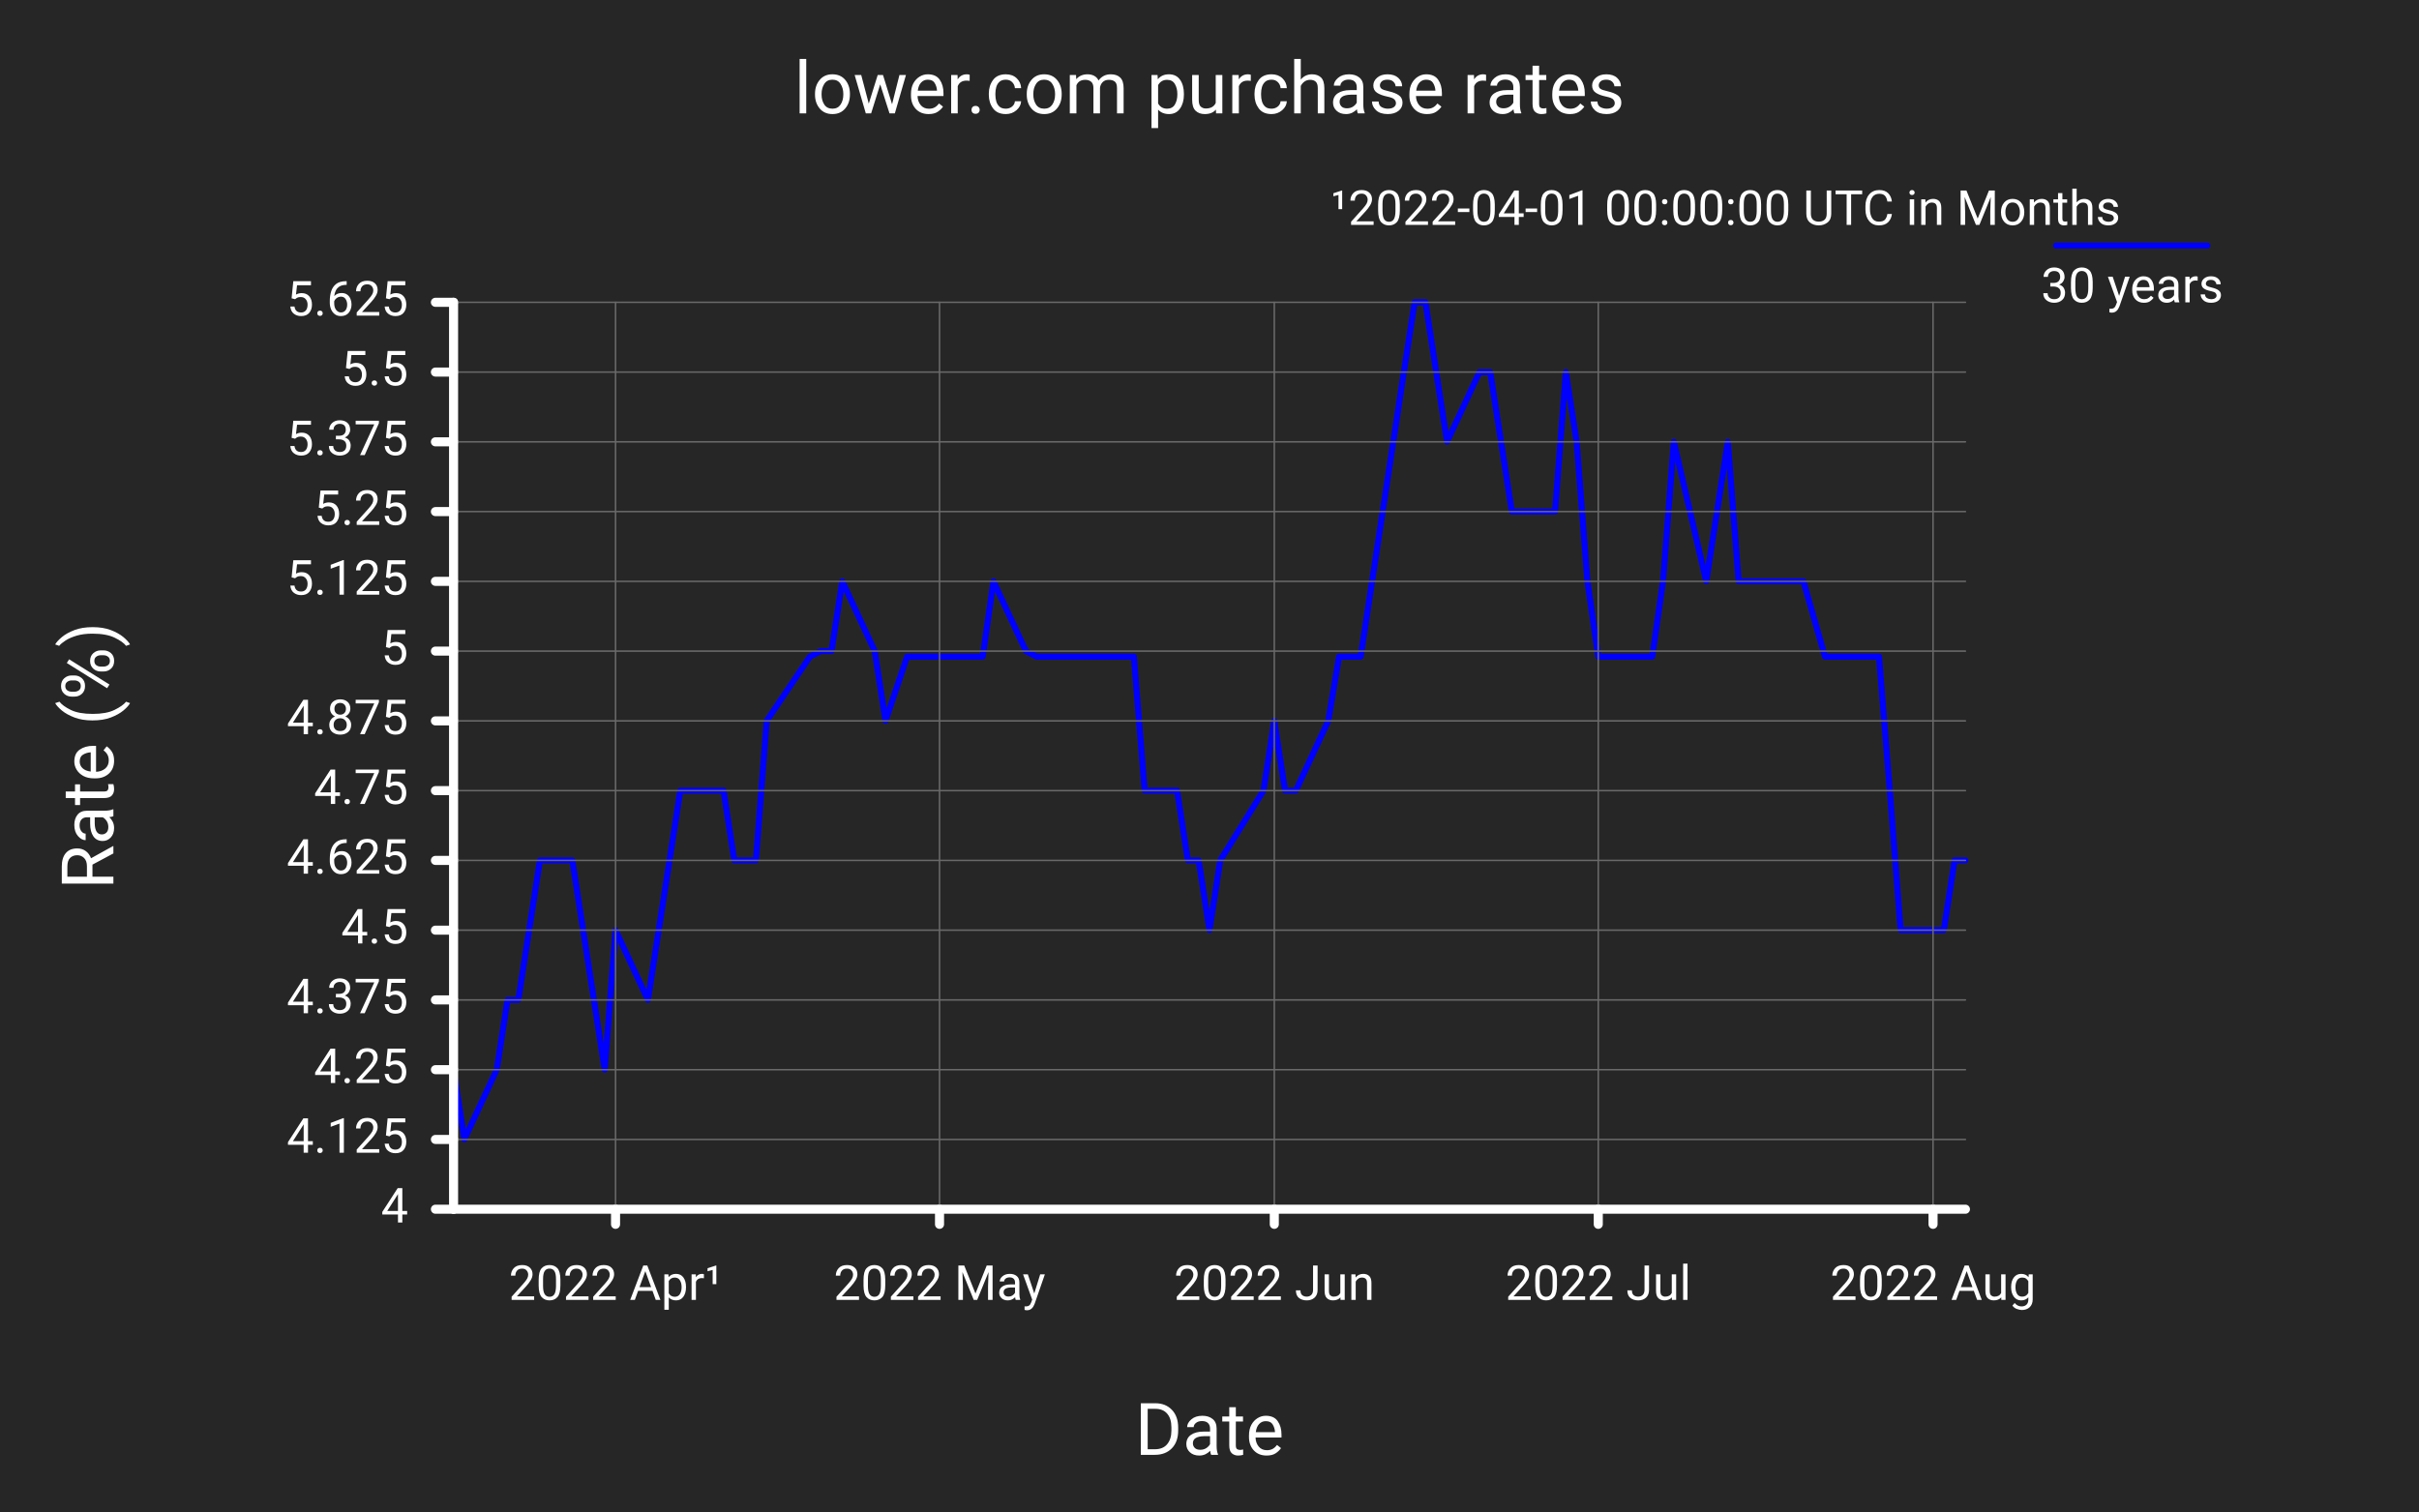
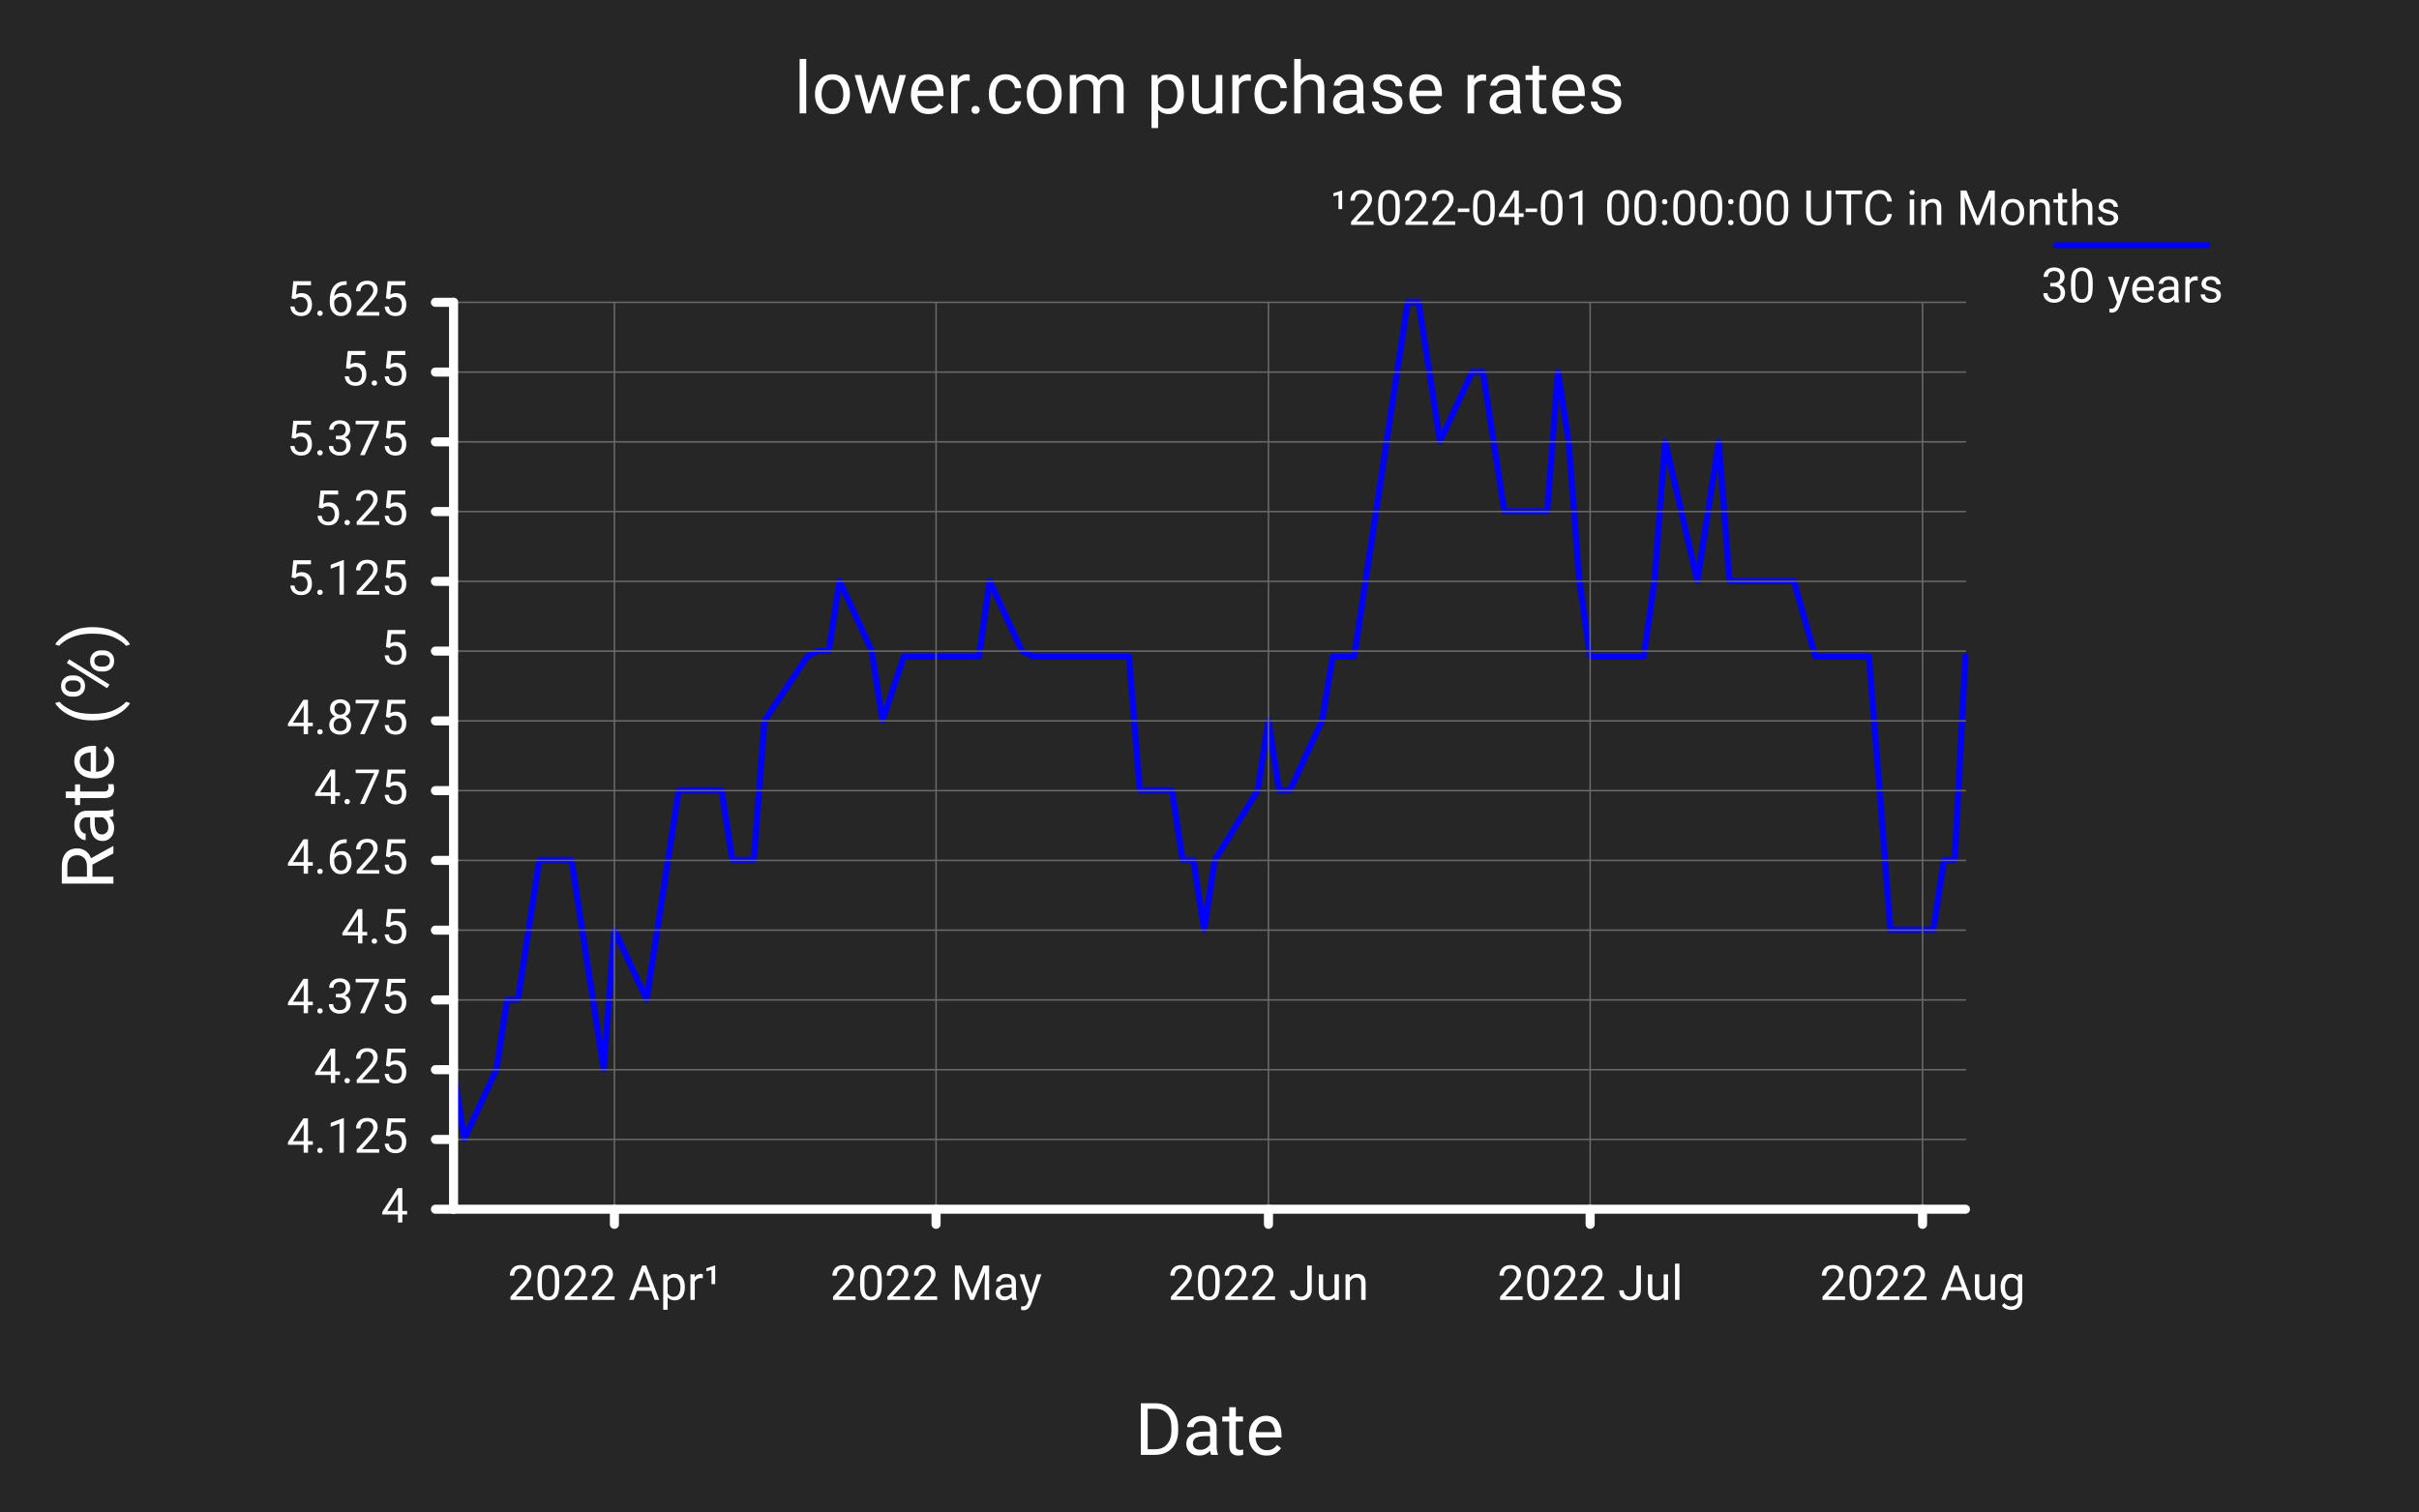
<svg xmlns="http://www.w3.org/2000/svg" class="poloto" width="800" height="500" viewBox="0 0 800 500">
  <style>.poloto{stroke-linecap:round;stroke-linejoin:round;font-family:Roboto,sans-serif;font-size:16px;}.poloto_background{fill:#262626;}.poloto_scatter{stroke-width:7}.poloto_tick_line{stroke:dimgray;stroke-width:0.5}.poloto_line{stroke-width:2}.poloto_text{fill: white;}.poloto_axis_lines{stroke: white;stroke-width:3;fill:none;stroke-dasharray:none}.poloto_title{font-size:24px;dominant-baseline:start;text-anchor:middle;}.poloto_xname{font-size:24px;dominant-baseline:start;text-anchor:middle;}.poloto_yname{font-size:24px;dominant-baseline:start;text-anchor:middle;}.poloto0stroke{stroke:blue;}.poloto1stroke{stroke:red;}.poloto2stroke{stroke:green;}.poloto3stroke{stroke:gold;}.poloto4stroke{stroke:aqua;}.poloto5stroke{stroke:lime;}.poloto6stroke{stroke:orange;}.poloto7stroke{stroke:chocolate;}.poloto0fill{fill:blue;}.poloto1fill{fill:red;}.poloto2fill{fill:green;}.poloto3fill{fill:gold;}.poloto4fill{fill:aqua;}.poloto5fill{fill:lime;}.poloto6fill{fill:orange;}.poloto7fill{fill:chocolate;}</style>
  <circle r="1e5" class="poloto_background" />
  <text class="poloto_text poloto_legend_text" x="675" y="100">30 years</text>
  <line class="poloto_line poloto_legend_icon poloto0stroke poloto0legend" stroke="black" x1="680" x2="730" y1="81.25" y2="81.25" />
-   <path class="poloto_line poloto0stroke" fill="none" stroke="black" d=" M 150.00 353.85 L 153.57 376.92 L 164.29 353.85 L 167.86 330.77 L 171.43 330.77 L 171.43 330.77 L 178.57 284.62 L 189.29 284.62 L 192.86 307.69 L 196.43 330.77 L 200.00 353.85 L 203.57 307.69 L 214.29 330.77 L 217.86 307.69 L 221.43 284.62 L 225.00 261.54 L 228.57 261.54 L 239.29 261.54 L 242.86 284.62 L 246.43 284.62 L 250.00 284.62 L 253.57 238.46 L 267.86 217.23 L 271.43 215.38 L 275.00 215.38 L 278.57 192.31 L 289.29 215.38 L 292.86 238.46 L 300.00 217.23 L 303.57 217.23 L 314.29 217.23 L 317.86 217.23 L 321.43 217.23 L 325.00 217.23 L 328.57 192.31 L 339.29 215.38 L 342.86 217.23 L 342.86 217.23 L 346.43 217.23 L 350.00 217.23 L 353.57 217.23 L 364.29 217.23 L 367.86 217.23 L 371.43 217.23 L 371.43 217.23 L 375.00 217.23 L 378.57 261.54 L 389.29 261.54 L 392.86 284.62 L 396.43 284.62 L 400.00 307.69 L 403.57 284.62 L 417.86 261.54 L 421.43 238.46 L 425.00 261.54 L 428.57 261.54 L 439.29 238.46 L 442.86 217.23 L 446.43 217.23 L 450.00 217.23 L 464.29 123.08 L 467.86 100.00 L 471.43 100.00 L 475.00 123.08 L 478.57 146.15 L 489.29 123.08 L 492.86 123.08 L 496.43 146.15 L 500.00 169.23 L 514.29 169.23 L 517.86 123.08 L 521.43 146.15 L 525.00 192.31 L 528.57 217.23 L 542.86 217.23 L 546.43 217.23 L 550.00 192.31 L 553.57 146.15 L 564.29 192.31 L 571.43 146.15 L 575.00 192.31 L 589.29 192.31 L 589.29 192.31 L 589.29 192.31 L 589.29 192.31 L 589.29 192.31 L 596.43 192.31 L 596.43 192.31 L 596.43 192.31 L 596.43 192.31 L 596.43 192.31 L 596.43 192.31 L 603.57 217.23 L 614.29 217.23 L 621.43 217.23 L 625.00 261.54 L 628.57 307.69 L 639.29 307.69 L 642.86 307.69 L 646.43 284.62 L 650.00 284.62" />
+   <path class="poloto_line poloto0stroke" fill="none" stroke="black" d=" M 150.00 353.85 L 153.55 376.92 L 164.18 353.85 L 167.73 330.77 L 171.28 330.77 L 171.28 330.77 L 178.37 284.62 L 189.01 284.62 L 192.55 307.69 L 196.10 330.77 L 199.65 353.85 L 203.19 307.69 L 213.83 330.77 L 217.38 307.69 L 220.92 284.62 L 224.47 261.54 L 228.01 261.54 L 238.65 261.54 L 242.20 284.62 L 245.74 284.62 L 249.29 284.62 L 252.84 238.46 L 267.02 217.23 L 270.57 215.38 L 274.11 215.38 L 277.66 192.31 L 288.30 215.38 L 291.84 238.46 L 298.94 217.23 L 302.48 217.23 L 313.12 217.23 L 316.67 217.23 L 320.21 217.23 L 323.76 217.23 L 327.30 192.31 L 337.94 215.38 L 341.49 217.23 L 341.49 217.23 L 345.04 217.23 L 348.58 217.23 L 352.13 217.23 L 362.77 217.23 L 366.31 217.23 L 369.86 217.23 L 369.86 217.23 L 373.40 217.23 L 376.95 261.54 L 387.59 261.54 L 391.13 284.62 L 394.68 284.62 L 398.23 307.69 L 401.77 284.62 L 415.96 261.54 L 419.50 238.46 L 423.05 261.54 L 426.60 261.54 L 437.23 238.46 L 440.78 217.23 L 444.33 217.23 L 447.87 217.23 L 462.06 123.08 L 465.60 100.00 L 469.15 100.00 L 472.70 123.08 L 476.24 146.15 L 486.88 123.08 L 490.43 123.08 L 493.97 146.15 L 497.52 169.23 L 511.70 169.23 L 515.25 123.08 L 518.79 146.15 L 522.34 192.31 L 525.89 217.23 L 540.07 217.23 L 543.62 217.23 L 547.16 192.31 L 550.71 146.15 L 561.35 192.31 L 568.44 146.15 L 571.99 192.31 L 586.17 192.31 L 586.17 192.31 L 586.17 192.31 L 586.17 192.31 L 586.17 192.31 L 593.26 192.31 L 593.26 192.31 L 593.26 192.31 L 593.26 192.31 L 593.26 192.31 L 593.26 192.31 L 600.35 217.23 L 610.99 217.23 L 618.09 217.23 L 621.63 261.54 L 625.18 307.69 L 635.82 307.69 L 639.36 307.69 L 642.91 284.62 L 646.45 284.62 L 650.00 217.23" />
  <text class="poloto_labels poloto_text poloto_title" x="400" y="37.5">lower.com purchase rates</text>
  <text class="poloto_labels poloto_text poloto_xname" x="400" y="481.25">Date</text>
  <text class="poloto_labels poloto_text poloto_yname" transform="rotate(-90,37.5,250)" x="37.5" y="250">Rate (%)</text>
  <text class="poloto_tick_labels poloto_text" dominant-baseline="middle" text-anchor="start" x="150" y="70" />
  <line class="poloto_axis_lines" stroke="black" x1="150" x2="144" y1="400" y2="400" />
  <line class="poloto_tick_line" stroke="black" x1="150" x2="650" y1="400" y2="400" />
  <text class="poloto_tick_labels poloto_text" dominant-baseline="middle" text-anchor="end" x="135" y="400">4</text>
  <line class="poloto_axis_lines" stroke="black" x1="150" x2="144" y1="376.923" y2="376.923" />
  <line class="poloto_tick_line" stroke="black" x1="150" x2="650" y1="376.923" y2="376.923" />
  <text class="poloto_tick_labels poloto_text" dominant-baseline="middle" text-anchor="end" x="135" y="376.923">4.125</text>
  <line class="poloto_axis_lines" stroke="black" x1="150" x2="144" y1="353.846" y2="353.846" />
  <line class="poloto_tick_line" stroke="black" x1="150" x2="650" y1="353.846" y2="353.846" />
  <text class="poloto_tick_labels poloto_text" dominant-baseline="middle" text-anchor="end" x="135" y="353.846">4.25</text>
  <line class="poloto_axis_lines" stroke="black" x1="150" x2="144" y1="330.769" y2="330.769" />
  <line class="poloto_tick_line" stroke="black" x1="150" x2="650" y1="330.769" y2="330.769" />
  <text class="poloto_tick_labels poloto_text" dominant-baseline="middle" text-anchor="end" x="135" y="330.769">4.375</text>
  <line class="poloto_axis_lines" stroke="black" x1="150" x2="144" y1="307.692" y2="307.692" />
  <line class="poloto_tick_line" stroke="black" x1="150" x2="650" y1="307.692" y2="307.692" />
  <text class="poloto_tick_labels poloto_text" dominant-baseline="middle" text-anchor="end" x="135" y="307.692">4.5</text>
  <line class="poloto_axis_lines" stroke="black" x1="150" x2="144" y1="284.615" y2="284.615" />
  <line class="poloto_tick_line" stroke="black" x1="150" x2="650" y1="284.615" y2="284.615" />
  <text class="poloto_tick_labels poloto_text" dominant-baseline="middle" text-anchor="end" x="135" y="284.615">4.625</text>
  <line class="poloto_axis_lines" stroke="black" x1="150" x2="144" y1="261.538" y2="261.538" />
  <line class="poloto_tick_line" stroke="black" x1="150" x2="650" y1="261.538" y2="261.538" />
  <text class="poloto_tick_labels poloto_text" dominant-baseline="middle" text-anchor="end" x="135" y="261.538">4.75</text>
  <line class="poloto_axis_lines" stroke="black" x1="150" x2="144" y1="238.462" y2="238.462" />
  <line class="poloto_tick_line" stroke="black" x1="150" x2="650" y1="238.462" y2="238.462" />
  <text class="poloto_tick_labels poloto_text" dominant-baseline="middle" text-anchor="end" x="135" y="238.462">4.875</text>
  <line class="poloto_axis_lines" stroke="black" x1="150" x2="144" y1="215.385" y2="215.385" />
  <line class="poloto_tick_line" stroke="black" x1="150" x2="650" y1="215.385" y2="215.385" />
  <text class="poloto_tick_labels poloto_text" dominant-baseline="middle" text-anchor="end" x="135" y="215.385">5</text>
  <line class="poloto_axis_lines" stroke="black" x1="150" x2="144" y1="192.308" y2="192.308" />
  <line class="poloto_tick_line" stroke="black" x1="150" x2="650" y1="192.308" y2="192.308" />
  <text class="poloto_tick_labels poloto_text" dominant-baseline="middle" text-anchor="end" x="135" y="192.308">5.125</text>
  <line class="poloto_axis_lines" stroke="black" x1="150" x2="144" y1="169.231" y2="169.231" />
  <line class="poloto_tick_line" stroke="black" x1="150" x2="650" y1="169.231" y2="169.231" />
  <text class="poloto_tick_labels poloto_text" dominant-baseline="middle" text-anchor="end" x="135" y="169.231">5.25</text>
  <line class="poloto_axis_lines" stroke="black" x1="150" x2="144" y1="146.154" y2="146.154" />
  <line class="poloto_tick_line" stroke="black" x1="150" x2="650" y1="146.154" y2="146.154" />
  <text class="poloto_tick_labels poloto_text" dominant-baseline="middle" text-anchor="end" x="135" y="146.154">5.375</text>
  <line class="poloto_axis_lines" stroke="black" x1="150" x2="144" y1="123.077" y2="123.077" />
  <line class="poloto_tick_line" stroke="black" x1="150" x2="650" y1="123.077" y2="123.077" />
  <text class="poloto_tick_labels poloto_text" dominant-baseline="middle" text-anchor="end" x="135" y="123.077">5.5</text>
  <line class="poloto_axis_lines" stroke="black" x1="150" x2="144" y1="100" y2="100" />
  <line class="poloto_tick_line" stroke="black" x1="150" x2="650" y1="100" y2="100" />
  <text class="poloto_tick_labels poloto_text" dominant-baseline="middle" text-anchor="end" x="135" y="100">5.625</text>
  <text class="poloto_tick_labels poloto_text" dominant-baseline="middle" text-anchor="start" x="440" y="70">¹2022-04-01 00:00:00 UTC in Months</text>
-   <line class="poloto_axis_lines" stroke="black" x1="203.571" x2="203.571" y1="400" y2="405" />
-   <line class="poloto_tick_line" stroke="black" x1="203.571" x2="203.571" y1="400" y2="100" />
-   <text class="poloto_tick_labels poloto_text" dominant-baseline="start" text-anchor="middle" x="203.571" y="430">2022 Apr¹</text>
-   <line class="poloto_axis_lines" stroke="black" x1="310.714" x2="310.714" y1="400" y2="405" />
-   <line class="poloto_tick_line" stroke="black" x1="310.714" x2="310.714" y1="400" y2="100" />
-   <text class="poloto_tick_labels poloto_text" dominant-baseline="start" text-anchor="middle" x="310.714" y="430">2022 May</text>
-   <line class="poloto_axis_lines" stroke="black" x1="421.429" x2="421.429" y1="400" y2="405" />
-   <line class="poloto_tick_line" stroke="black" x1="421.429" x2="421.429" y1="400" y2="100" />
-   <text class="poloto_tick_labels poloto_text" dominant-baseline="start" text-anchor="middle" x="421.429" y="430">2022 Jun</text>
-   <line class="poloto_axis_lines" stroke="black" x1="528.571" x2="528.571" y1="400" y2="405" />
-   <line class="poloto_tick_line" stroke="black" x1="528.571" x2="528.571" y1="400" y2="100" />
-   <text class="poloto_tick_labels poloto_text" dominant-baseline="start" text-anchor="middle" x="528.571" y="430">2022 Jul</text>
-   <line class="poloto_axis_lines" stroke="black" x1="639.286" x2="639.286" y1="400" y2="405" />
-   <line class="poloto_tick_line" stroke="black" x1="639.286" x2="639.286" y1="400" y2="100" />
-   <text class="poloto_tick_labels poloto_text" dominant-baseline="start" text-anchor="middle" x="639.286" y="430">2022 Aug</text>
+   <line class="poloto_axis_lines" stroke="black" x1="203.191" x2="203.191" y1="400" y2="405" />
+   <line class="poloto_tick_line" stroke="black" x1="203.191" x2="203.191" y1="400" y2="100" />
+   <text class="poloto_tick_labels poloto_text" dominant-baseline="start" text-anchor="middle" x="203.191" y="430">2022 Apr¹</text>
+   <line class="poloto_axis_lines" stroke="black" x1="309.574" x2="309.574" y1="400" y2="405" />
+   <line class="poloto_tick_line" stroke="black" x1="309.574" x2="309.574" y1="400" y2="100" />
+   <text class="poloto_tick_labels poloto_text" dominant-baseline="start" text-anchor="middle" x="309.574" y="430">2022 May</text>
+   <line class="poloto_axis_lines" stroke="black" x1="419.504" x2="419.504" y1="400" y2="405" />
+   <line class="poloto_tick_line" stroke="black" x1="419.504" x2="419.504" y1="400" y2="100" />
+   <text class="poloto_tick_labels poloto_text" dominant-baseline="start" text-anchor="middle" x="419.504" y="430">2022 Jun</text>
+   <line class="poloto_axis_lines" stroke="black" x1="525.887" x2="525.887" y1="400" y2="405" />
+   <line class="poloto_tick_line" stroke="black" x1="525.887" x2="525.887" y1="400" y2="100" />
+   <text class="poloto_tick_labels poloto_text" dominant-baseline="start" text-anchor="middle" x="525.887" y="430">2022 Jul</text>
+   <line class="poloto_axis_lines" stroke="black" x1="635.816" x2="635.816" y1="400" y2="405" />
+   <line class="poloto_tick_line" stroke="black" x1="635.816" x2="635.816" y1="400" y2="100" />
+   <text class="poloto_tick_labels poloto_text" dominant-baseline="start" text-anchor="middle" x="635.816" y="430">2022 Aug</text>
  <path stroke="black" fill="none" class="poloto_axis_lines" d=" M 150 400 L 650 400" />
  <path stroke="black" fill="none" class="poloto_axis_lines" d=" M 150 400 L 150 100" />
</svg>
